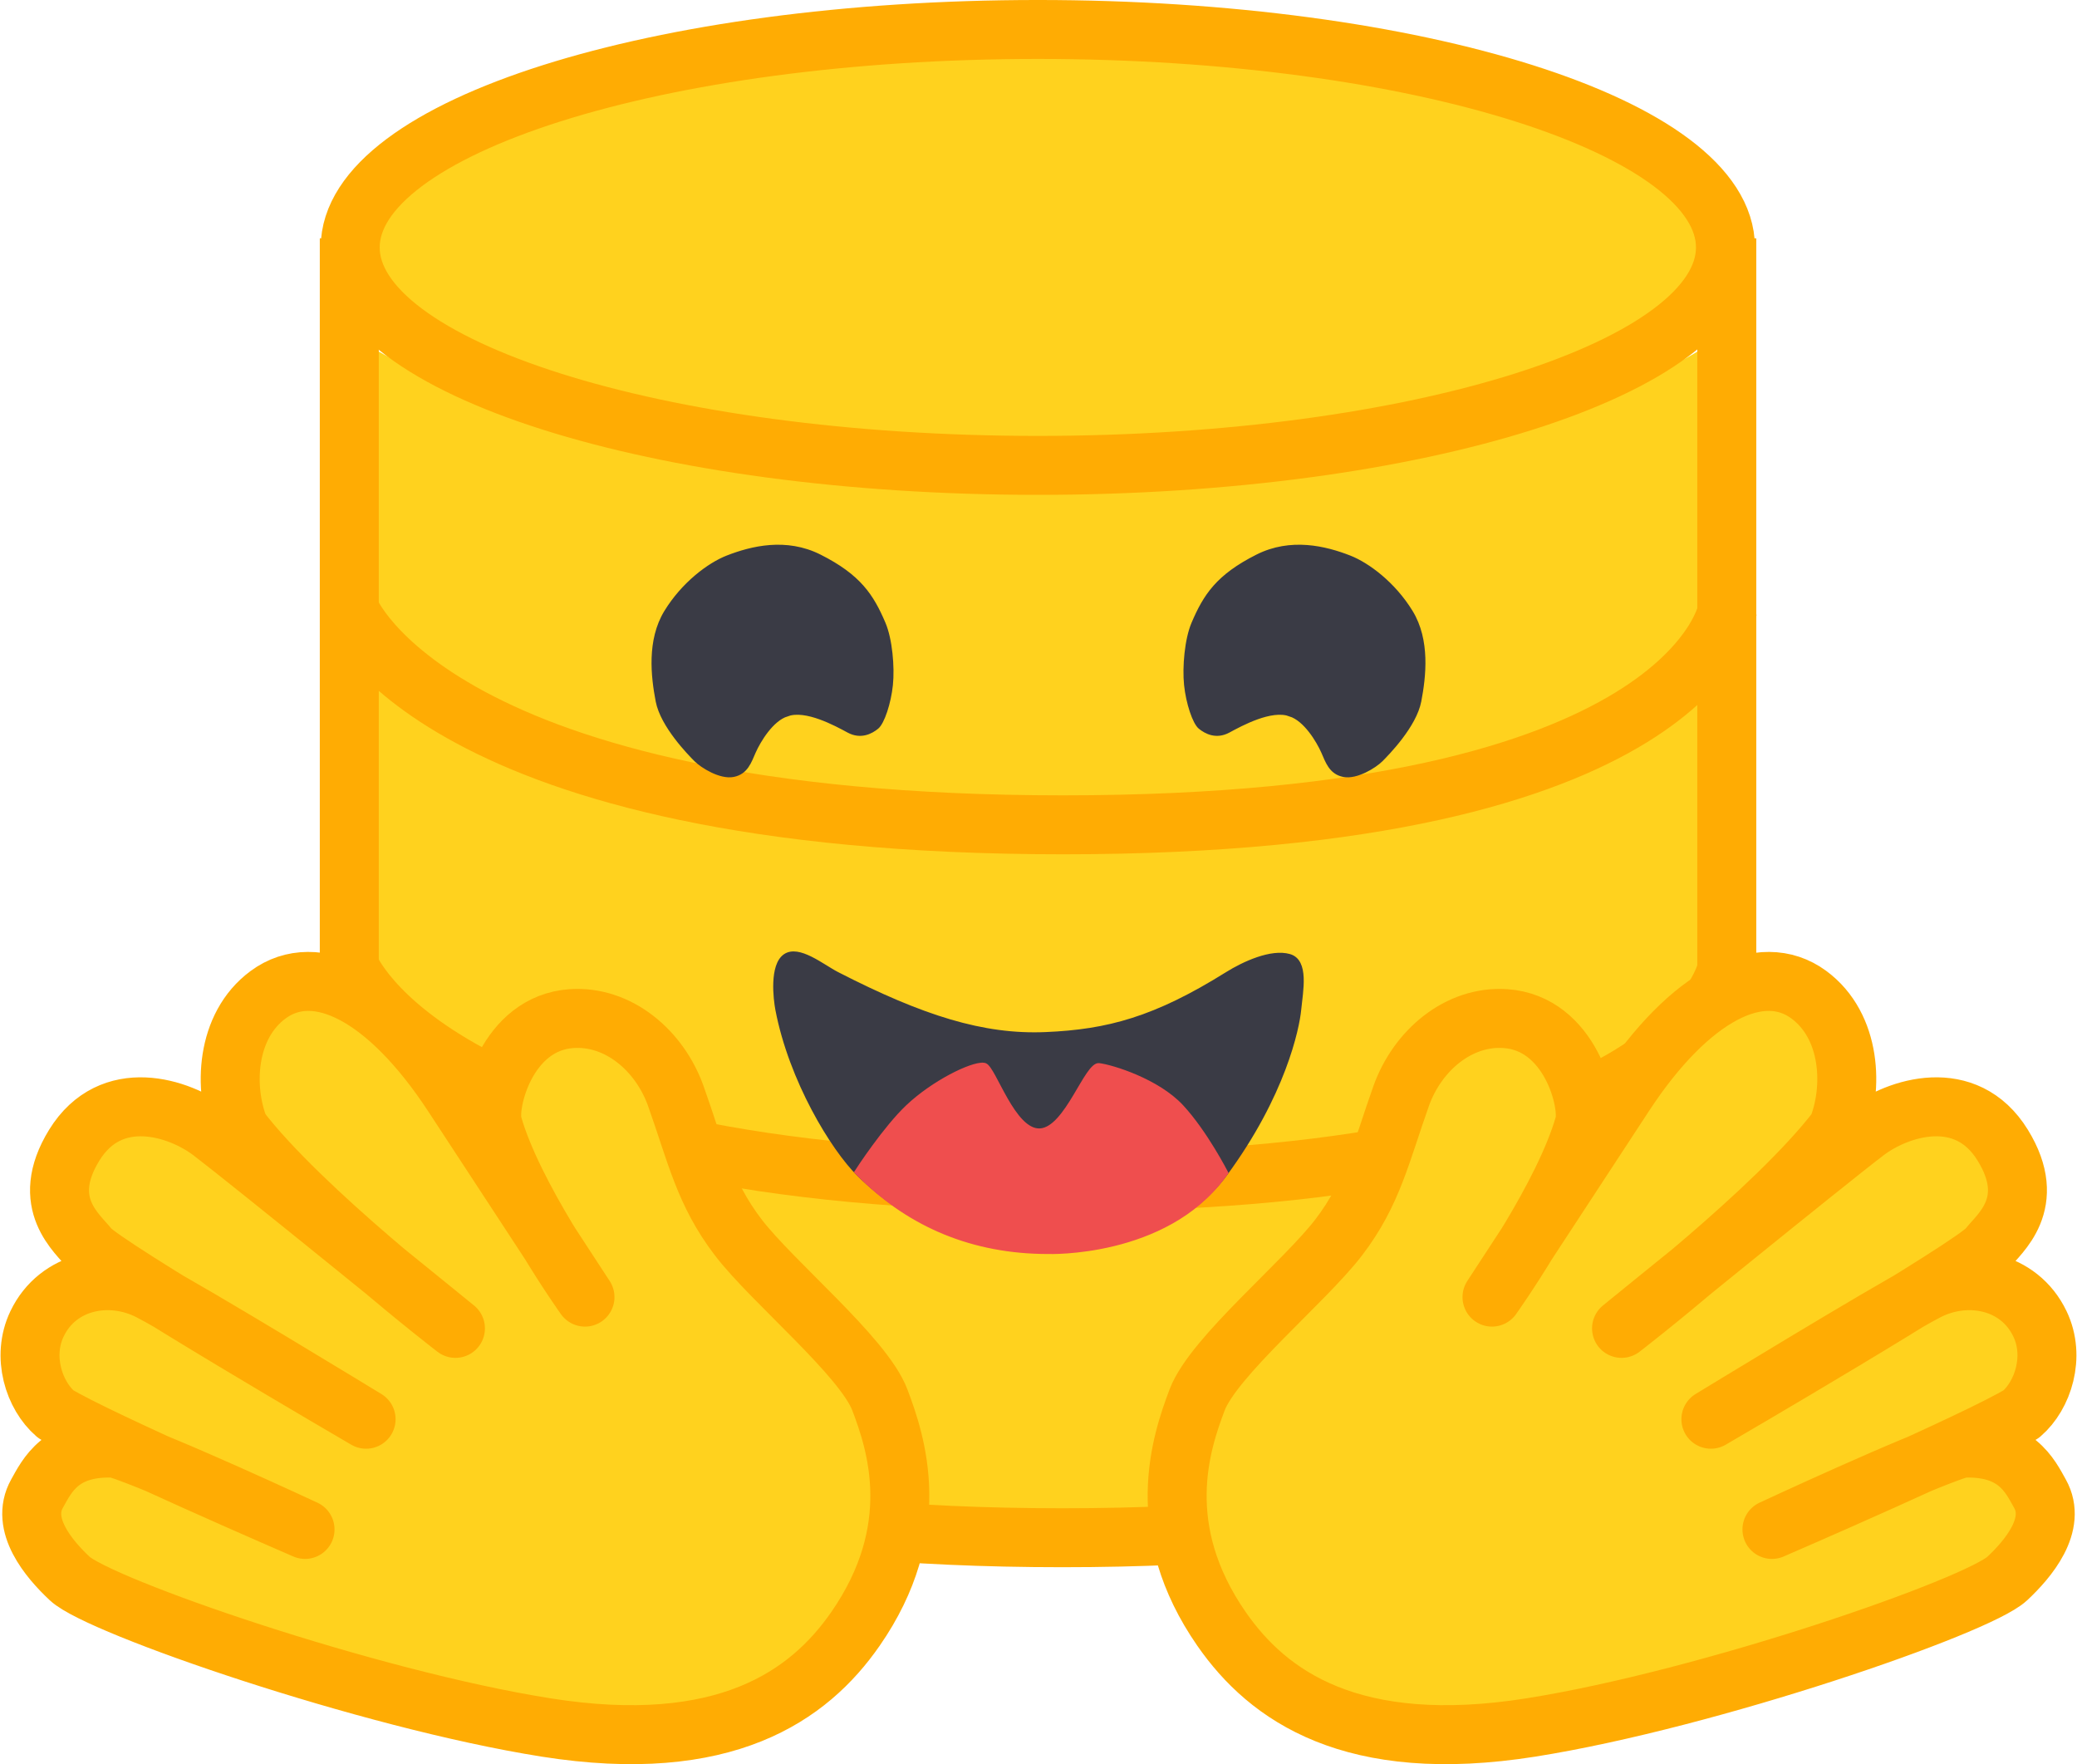
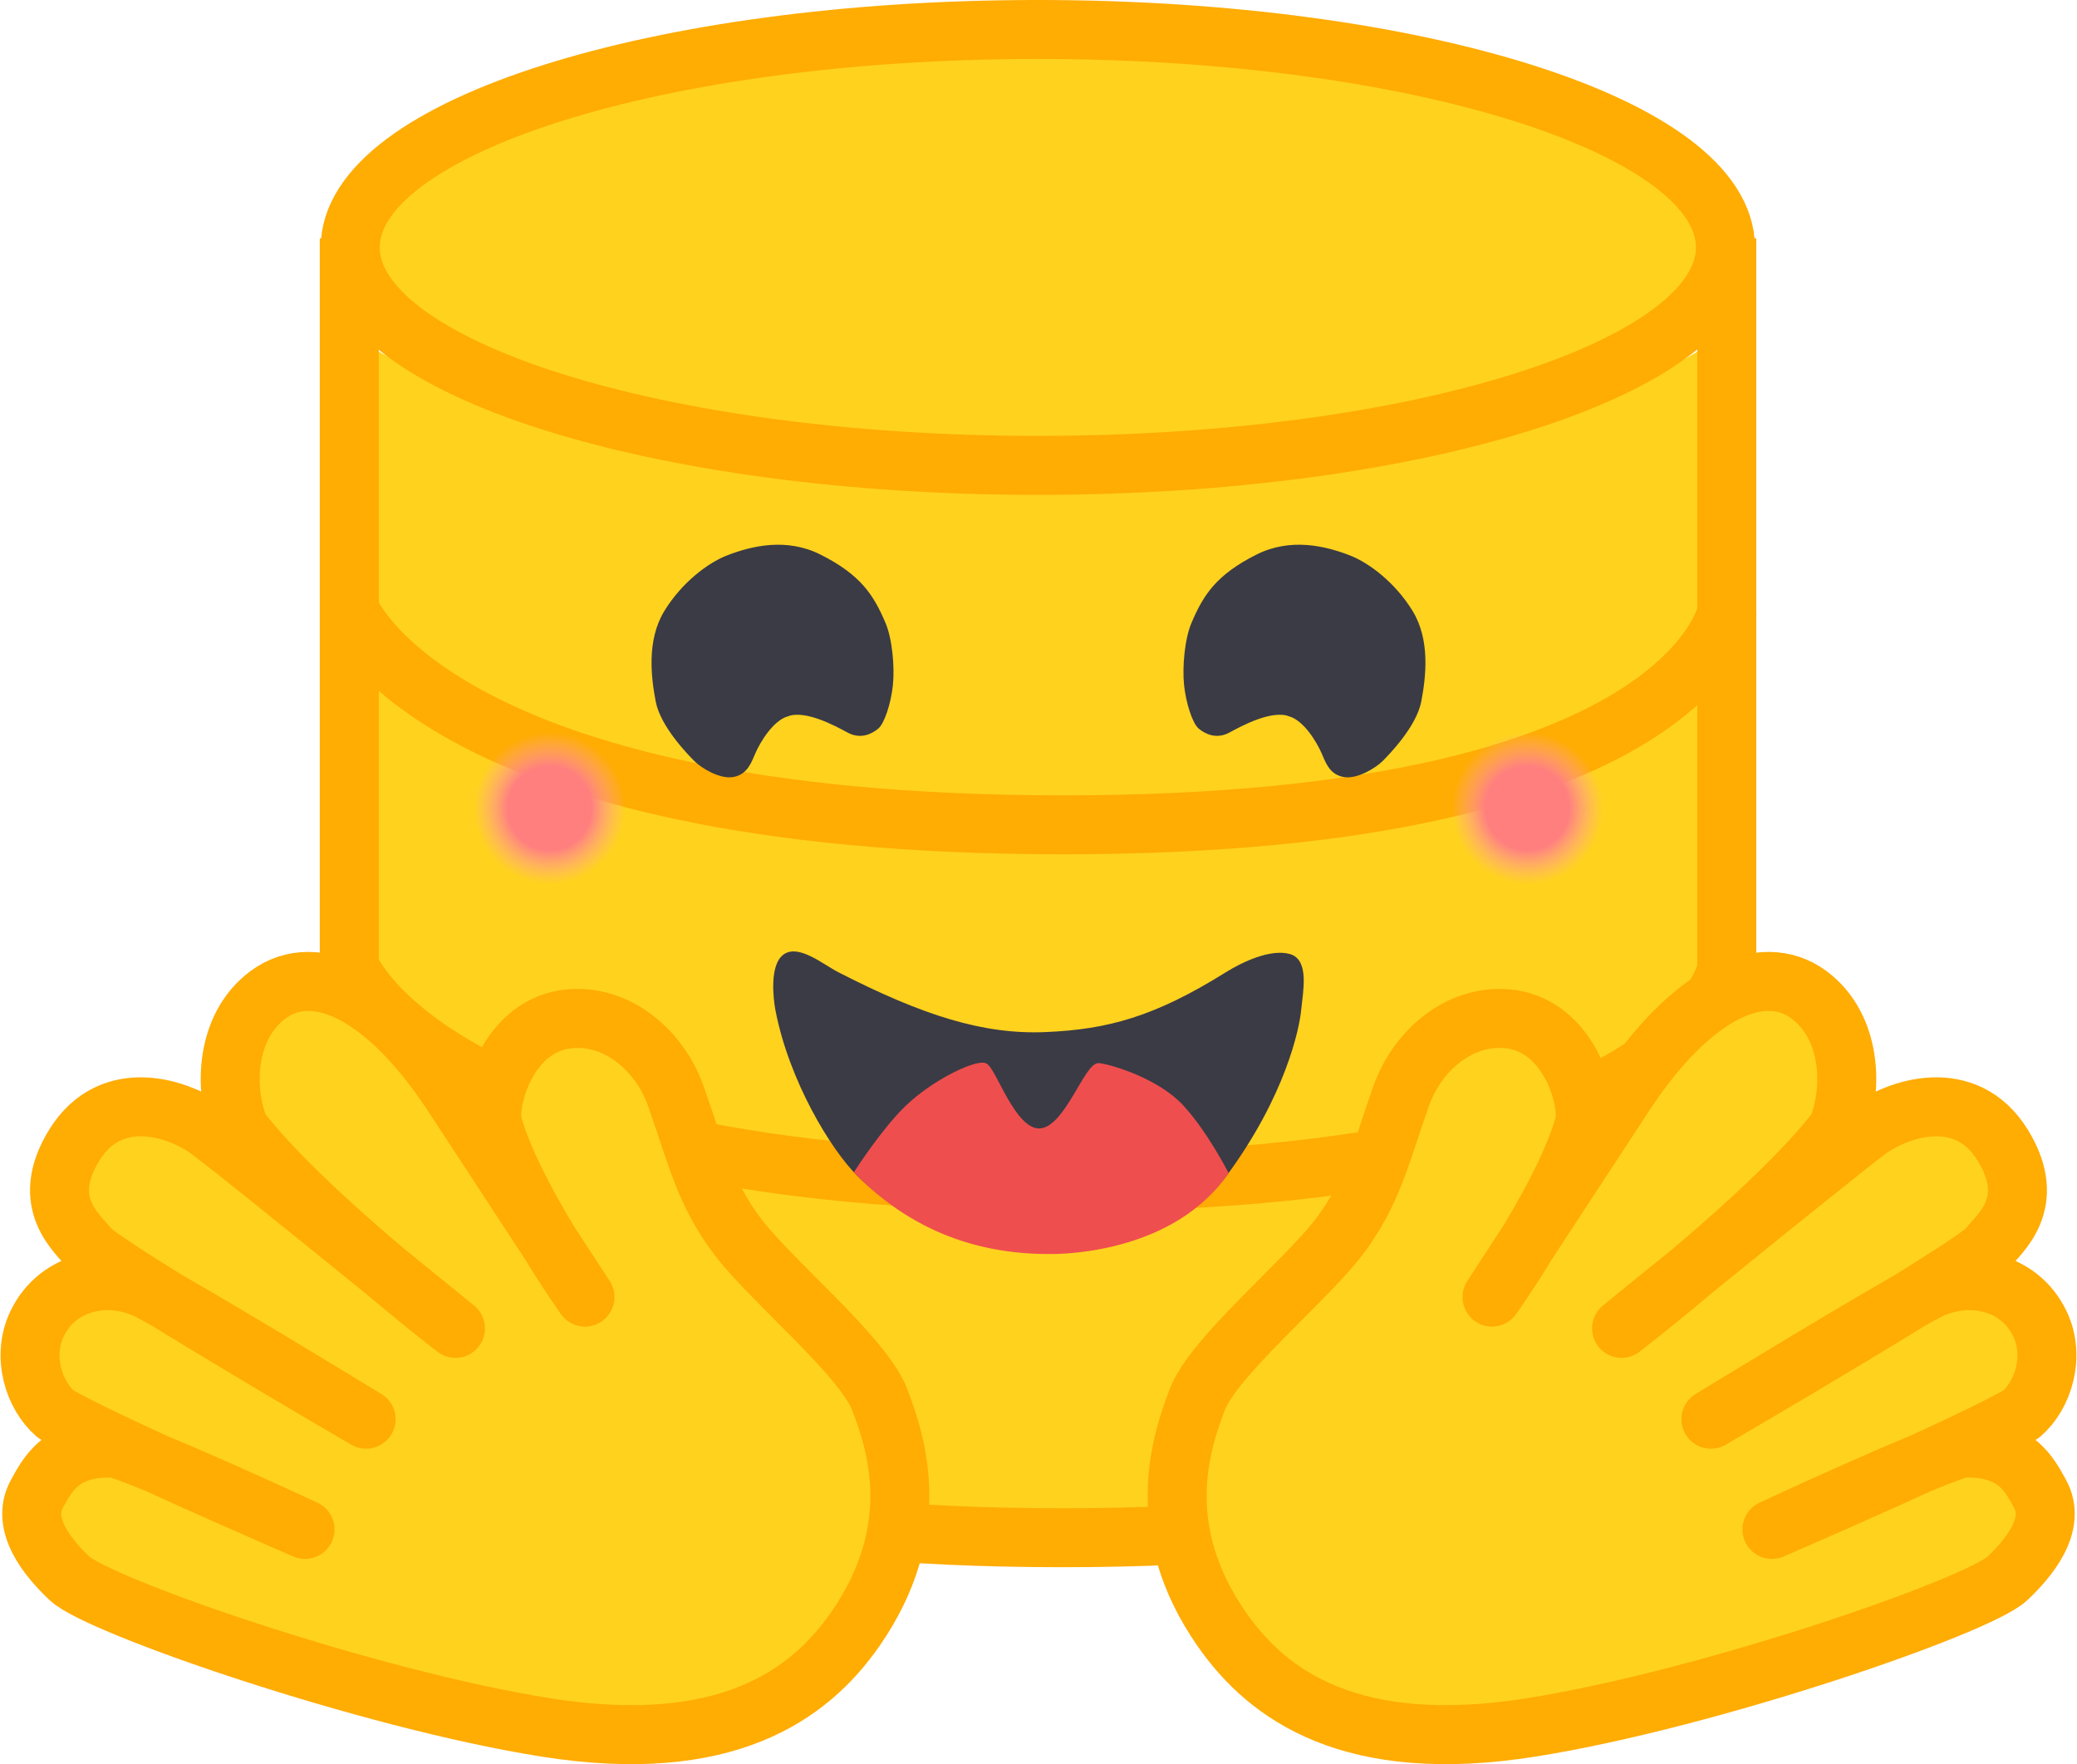
- <svg xmlns="http://www.w3.org/2000/svg" width="59.541mm" height="50.556mm" viewBox="0 0 59.541 50.556" version="1.1" id="svg8">
-   <defs id="defs2" />
+ <svg xmlns="http://www.w3.org/2000/svg" xmlns:xlink="http://www.w3.org/1999/xlink" width="59.541mm" height="50.556mm" viewBox="0 0 59.541 50.556" version="1.1" id="svg8">
+   <defs id="defs2">
+     <linearGradient id="linearGradient1832">
+       <stop style="stop-color:#ff7f7f;stop-opacity:1;" offset="0.552" id="stop1828" />
+       <stop style="stop-color:#ffaaaa;stop-opacity:0;" offset="1" id="stop1830" />
+     </linearGradient>
+     <radialGradient xlink:href="#linearGradient1832" id="radialGradient1834" cx="141.77" cy="107.805" fx="141.77" fy="107.805" r="5.573" gradientTransform="matrix(1,0,0,1.000756,0,-0.5534114)" gradientUnits="userSpaceOnUse" />
+     <radialGradient xlink:href="#linearGradient1832" id="radialGradient1834-5" cx="141.77" cy="107.805" fx="141.77" fy="107.805" r="5.573" gradientTransform="matrix(1,0,0,1.000756,-71.93954,-0.5534081)" gradientUnits="userSpaceOnUse" />
+   </defs>
  <g id="layer1" transform="translate(-1.254649,-1.219908)">
    <g id="g976" transform="translate(-9.165923,-26.36384)">
      <g id="g896" transform="matrix(0.3896312,0,0,0.389337,-0.4171301,8.963921)" style="stroke-width:0.82">
        <path style="fill:#ffd21e;fill-opacity:1;stroke:none;stroke-width:4.34;stroke-linecap:butt;stroke-linejoin:round;stroke-miterlimit:4;stroke-dasharray:none;stroke-opacity:1;stop-color:#000000" d="M 98.267,160.449 C 86.039,159.809 78.183,158.628 70.301,156.242 63.44,154.166 57.272,150.718 54.436,147.374 l -0.83,-0.979 v -36.96 c 0,-20.328 0.026,-36.96 0.057,-36.96 0.032,0 0.491,0.29 1.021,0.644 1.395,0.932 5.728,3.029 7.94,3.843 7.089,2.609 16.496,4.526 26.697,5.439 8.479,0.759 19.085,0.841 27.262,0.211 16.174,-1.247 29.736,-4.709 36.983,-9.441 0.586,-0.383 1.095,-0.696 1.131,-0.696 0.036,0 0.066,16.734 0.066,37.188 v 37.188 l -0.704,1.053 c -3.29,4.919 -12.168,8.963 -24.022,10.942 -4.621,0.771 -9.526,1.275 -15.131,1.554 -2.516,0.125 -14.516,0.161 -16.64,0.05 z" id="path883" />
        <path style="fill:none;stroke:#ffac03;stroke-width:4.34;stroke-linecap:butt;stroke-linejoin:miter;stroke-miterlimit:4;stroke-dasharray:none;stroke-opacity:1" d="m 53.533,119.014 c 0,0 6.207,15.82 52.5,15.82 46.293,0 48.879,-15.82 48.879,-15.82" id="path869" />
        <path style="fill:none;stroke:#ffac03;stroke-width:4.34;stroke-linecap:butt;stroke-linejoin:miter;stroke-miterlimit:4;stroke-dasharray:none;stroke-opacity:1" d="m 53.33,145.214 c 0,0 6.224,15.82 52.646,15.82 46.422,0 49.015,-15.82 49.015,-15.82" id="path871" />
        <path style="fill:none;stroke:#ffac03;stroke-width:4.34;stroke-linecap:butt;stroke-linejoin:miter;stroke-miterlimit:4;stroke-dasharray:none;stroke-opacity:1" d="m 53.533,92.728 c 0,0 6.207,15.82 52.5,15.82 46.293,0 48.879,-15.82 48.879,-15.82" id="path873" />
        <ellipse style="fill:#ffd21e;fill-opacity:1;stroke:#ffac03;stroke-width:4.34;stroke-linecap:butt;stroke-linejoin:round;stroke-miterlimit:4;stroke-dasharray:none;stroke-opacity:1;stop-color:#000000" id="path877" ry="16.046" rx="50.592" cy="66.04" cx="104.173" />
        <path style="fill:#ffac03;fill-opacity:1;stroke:#ffac03;stroke-width:4.34;stroke-linecap:butt;stroke-linejoin:miter;stroke-miterlimit:4;stroke-dasharray:none;stroke-opacity:1" d="M 53.514,65.37 V 146.241" id="path879" />
        <path style="fill:#ffac03;fill-opacity:1;stroke:#ffac03;stroke-width:4.34;stroke-linecap:butt;stroke-linejoin:miter;stroke-miterlimit:4;stroke-dasharray:none;stroke-opacity:1" d="M 154.862,65.37 V 146.241" id="path881" />
+         <g id="g2599" transform="translate(-1.578257)">
+           <ellipse style="fill:url(#radialGradient1834);fill-opacity:1;stroke-width:0.557" id="path288" cx="141.77" cy="107.333" rx="5.573" ry="5.578" />
+           <ellipse style="fill:url(#radialGradient1834-5);fill-opacity:1;stroke-width:0.557" id="path288-3" cx="69.83" cy="107.333" rx="5.573" ry="5.578" />
+         </g>
      </g>
      <g id="g900" transform="matrix(0.3194382,0,0,0.3194382,77.95283,17.60292)">
        <path style="fill:#ffd21e;fill-opacity:1;stroke:#ffac03;stroke-width:5.292;stroke-linecap:butt;stroke-linejoin:round;stroke-miterlimit:4;stroke-dasharray:none;stroke-opacity:1" d="m -134.658,177.435 c -4.15,5.972 -11.693,11.359 -27.729,8.82 -16.036,-2.539 -40.12,-10.886 -42.763,-13.363 -1.873,-1.755 -4.495,-4.847 -2.94,-7.617 0.887,-1.58 2.138,-4.343 7.083,-4.076 3.804,1.147 16.972,7.283 16.972,7.283 0,0 -18.575,-8.018 -22.384,-10.357 -1.938,-1.67 -3.074,-5.145 -1.67,-8.085 1.868,-3.914 6.548,-4.811 10.156,-2.94 3.608,1.871 19.377,11.493 19.377,11.493 0,0 -23.621,-13.756 -24.856,-15.368 -0.982,-1.282 -4.562,-3.982 -1.336,-9.221 3.302,-5.362 9.403,-3.403 12.294,-1.203 3.659,2.785 21.916,17.64 21.916,17.64 0,0 -13.812,-10.62 -19.377,-17.907 -1.455,-3.602 -1.257,-9.213 2.57,-12.035 4.283,-3.159 10.66,0.008 16.54,8.962 5.88,8.954 11.893,18.174 11.893,18.174 0,0 -6.458,-9.048 -8.285,-15.502 -0.53,-1.872 1.259,-9.093 7.083,-9.488 4.191,-0.284 7.895,2.854 9.354,6.949 1.799,5.045 2.539,8.686 5.613,12.695 3.074,4.009 11.225,10.691 12.695,14.566 1.47,3.875 4.046,11.585 -2.205,20.58 z" id="path849" />
        <path style="fill:#ffd21e;fill-opacity:1;stroke:#ffac03;stroke-width:5.292;stroke-linecap:butt;stroke-linejoin:round;stroke-miterlimit:4;stroke-dasharray:none;stroke-opacity:1" d="m -101.77,177.435 c 4.15,5.972 11.693,11.359 27.729,8.82 16.036,-2.539 40.12,-10.886 42.763,-13.363 1.873,-1.755 4.495,-4.847 2.94,-7.617 -0.887,-1.58 -2.138,-4.343 -7.083,-4.076 -3.804,1.147 -16.972,7.283 -16.972,7.283 0,0 18.575,-8.018 22.384,-10.357 1.938,-1.67 3.074,-5.145 1.67,-8.085 -1.868,-3.914 -6.548,-4.811 -10.156,-2.94 -3.608,1.871 -19.377,11.493 -19.377,11.493 0,0 23.621,-13.756 24.856,-15.368 0.982,-1.282 4.562,-3.982 1.336,-9.221 -3.302,-5.362 -9.403,-3.403 -12.294,-1.203 -3.659,2.785 -21.916,17.64 -21.916,17.64 0,0 13.812,-10.62 19.377,-17.907 1.455,-3.602 1.257,-9.213 -2.57,-12.035 -4.283,-3.159 -10.66,0.008 -16.54,8.962 -5.88,8.954 -11.893,18.174 -11.893,18.174 0,0 6.458,-9.048 8.285,-15.502 0.53,-1.872 -1.259,-9.093 -7.083,-9.488 -4.191,-0.284 -7.895,2.854 -9.354,6.949 -1.799,5.045 -2.539,8.686 -5.613,12.695 -3.074,4.009 -11.225,10.691 -12.695,14.566 -1.47,3.875 -4.046,11.585 2.205,20.58 z" id="path851" />
      </g>
      <g id="g921" transform="matrix(0.3194382,0,0,0.3194382,9.95146,-5.559743)">
        <path style="fill:#3a3b45;fill-opacity:1;stroke:#3a3b45;stroke-width:0.265px;stroke-linecap:butt;stroke-linejoin:miter;stroke-opacity:1" d="m 72.113,167.907 c -1.37,0.425 -2.512,2.339 -2.953,3.331 -0.381,0.856 -0.685,1.866 -1.866,2.102 -1.181,0.236 -2.835,-0.803 -3.402,-1.37 -0.567,-0.567 -3.024,-3.071 -3.449,-5.292 -0.425,-2.221 -0.8,-5.478 0.759,-8.03 1.559,-2.551 3.895,-4.278 5.525,-4.916 2.19,-0.857 5.294,-1.615 8.315,-0.095 3.567,1.795 4.702,3.561 5.764,6.048 0.611,1.429 0.827,3.922 0.661,5.528 -0.167,1.623 -0.756,3.402 -1.276,3.827 -0.52,0.425 -1.465,0.945 -2.599,0.331 -1.134,-0.614 -3.827,-2.079 -5.481,-1.465 z" id="path902" />
        <path style="fill:#3a3b45;fill-opacity:1;stroke:#3a3b45;stroke-width:0.265px;stroke-linecap:butt;stroke-linejoin:miter;stroke-opacity:1" d="m 117.215,167.907 c 1.37,0.425 2.512,2.339 2.953,3.331 0.381,0.856 0.685,1.866 1.866,2.102 1.181,0.236 2.835,-0.803 3.402,-1.37 0.567,-0.567 3.024,-3.071 3.449,-5.292 0.425,-2.221 0.8,-5.478 -0.759,-8.03 -1.559,-2.551 -3.895,-4.278 -5.525,-4.916 -2.19,-0.857 -5.294,-1.615 -8.315,-0.095 -3.567,1.795 -4.702,3.561 -5.764,6.048 -0.611,1.429 -0.827,3.922 -0.661,5.528 0.167,1.623 0.756,3.402 1.276,3.827 0.52,0.425 1.465,0.945 2.599,0.331 1.134,-0.614 3.827,-2.079 5.481,-1.465 z" id="path904" />
      </g>
      <g id="g917" transform="matrix(0.3194382,0,0,0.3194382,21.82593,39.17444)">
        <path style="fill:#3a3b45;fill-opacity:1;stroke:#3a3b45;stroke-width:0.265px;stroke-linecap:butt;stroke-linejoin:miter;stroke-opacity:1" d="m 58.12,75.903 c 0,0 10.872,0.394 16.15,-6.77 5.278,-7.164 6.506,-13.152 6.664,-14.806 0.158,-1.653 0.742,-4.403 -0.913,-4.876 -1.654,-0.472 -4.129,0.672 -5.631,1.609 -6.445,4.026 -10.677,5.161 -16.271,5.397 -5.593,0.236 -11.06,-1.492 -18.671,-5.397 -1.322,-0.678 -3.466,-2.475 -4.727,-1.609 -1.261,0.866 -0.891,3.922 -0.708,4.876 1.208,6.308 4.965,12.493 7.32,14.806 4.414,4.333 10.011,6.77 16.787,6.77 z" id="path906" />
        <path id="path910" style="fill:#ef4e4e;fill-opacity:1;stroke:#ef4e4e;stroke-width:0.265px;stroke-linecap:butt;stroke-linejoin:miter;stroke-opacity:1" d="m 52.529,59.205 c -1.116,-0.071 -4.512,1.607 -6.801,3.77 -2.037,1.925 -4.441,5.603 -4.639,5.912 0.154,0.17 0.343,0.341 0.487,0.483 4.414,4.333 10.007,6.736 16.782,6.736 0,0 10.507,0.369 15.785,-6.795 0.057,-0.078 0.197,-0.268 0.253,-0.345 -0.005,-0.009 -1.866,-3.659 -4.029,-5.991 -2.166,-2.335 -6.26,-3.591 -7.441,-3.733 -1.181,-0.142 -2.929,5.717 -5.292,5.859 -2.362,0.142 -4.063,-5.528 -4.913,-5.859 -0.053,-0.021 -0.118,-0.033 -0.192,-0.038 z" />
      </g>
    </g>
  </g>
</svg>
